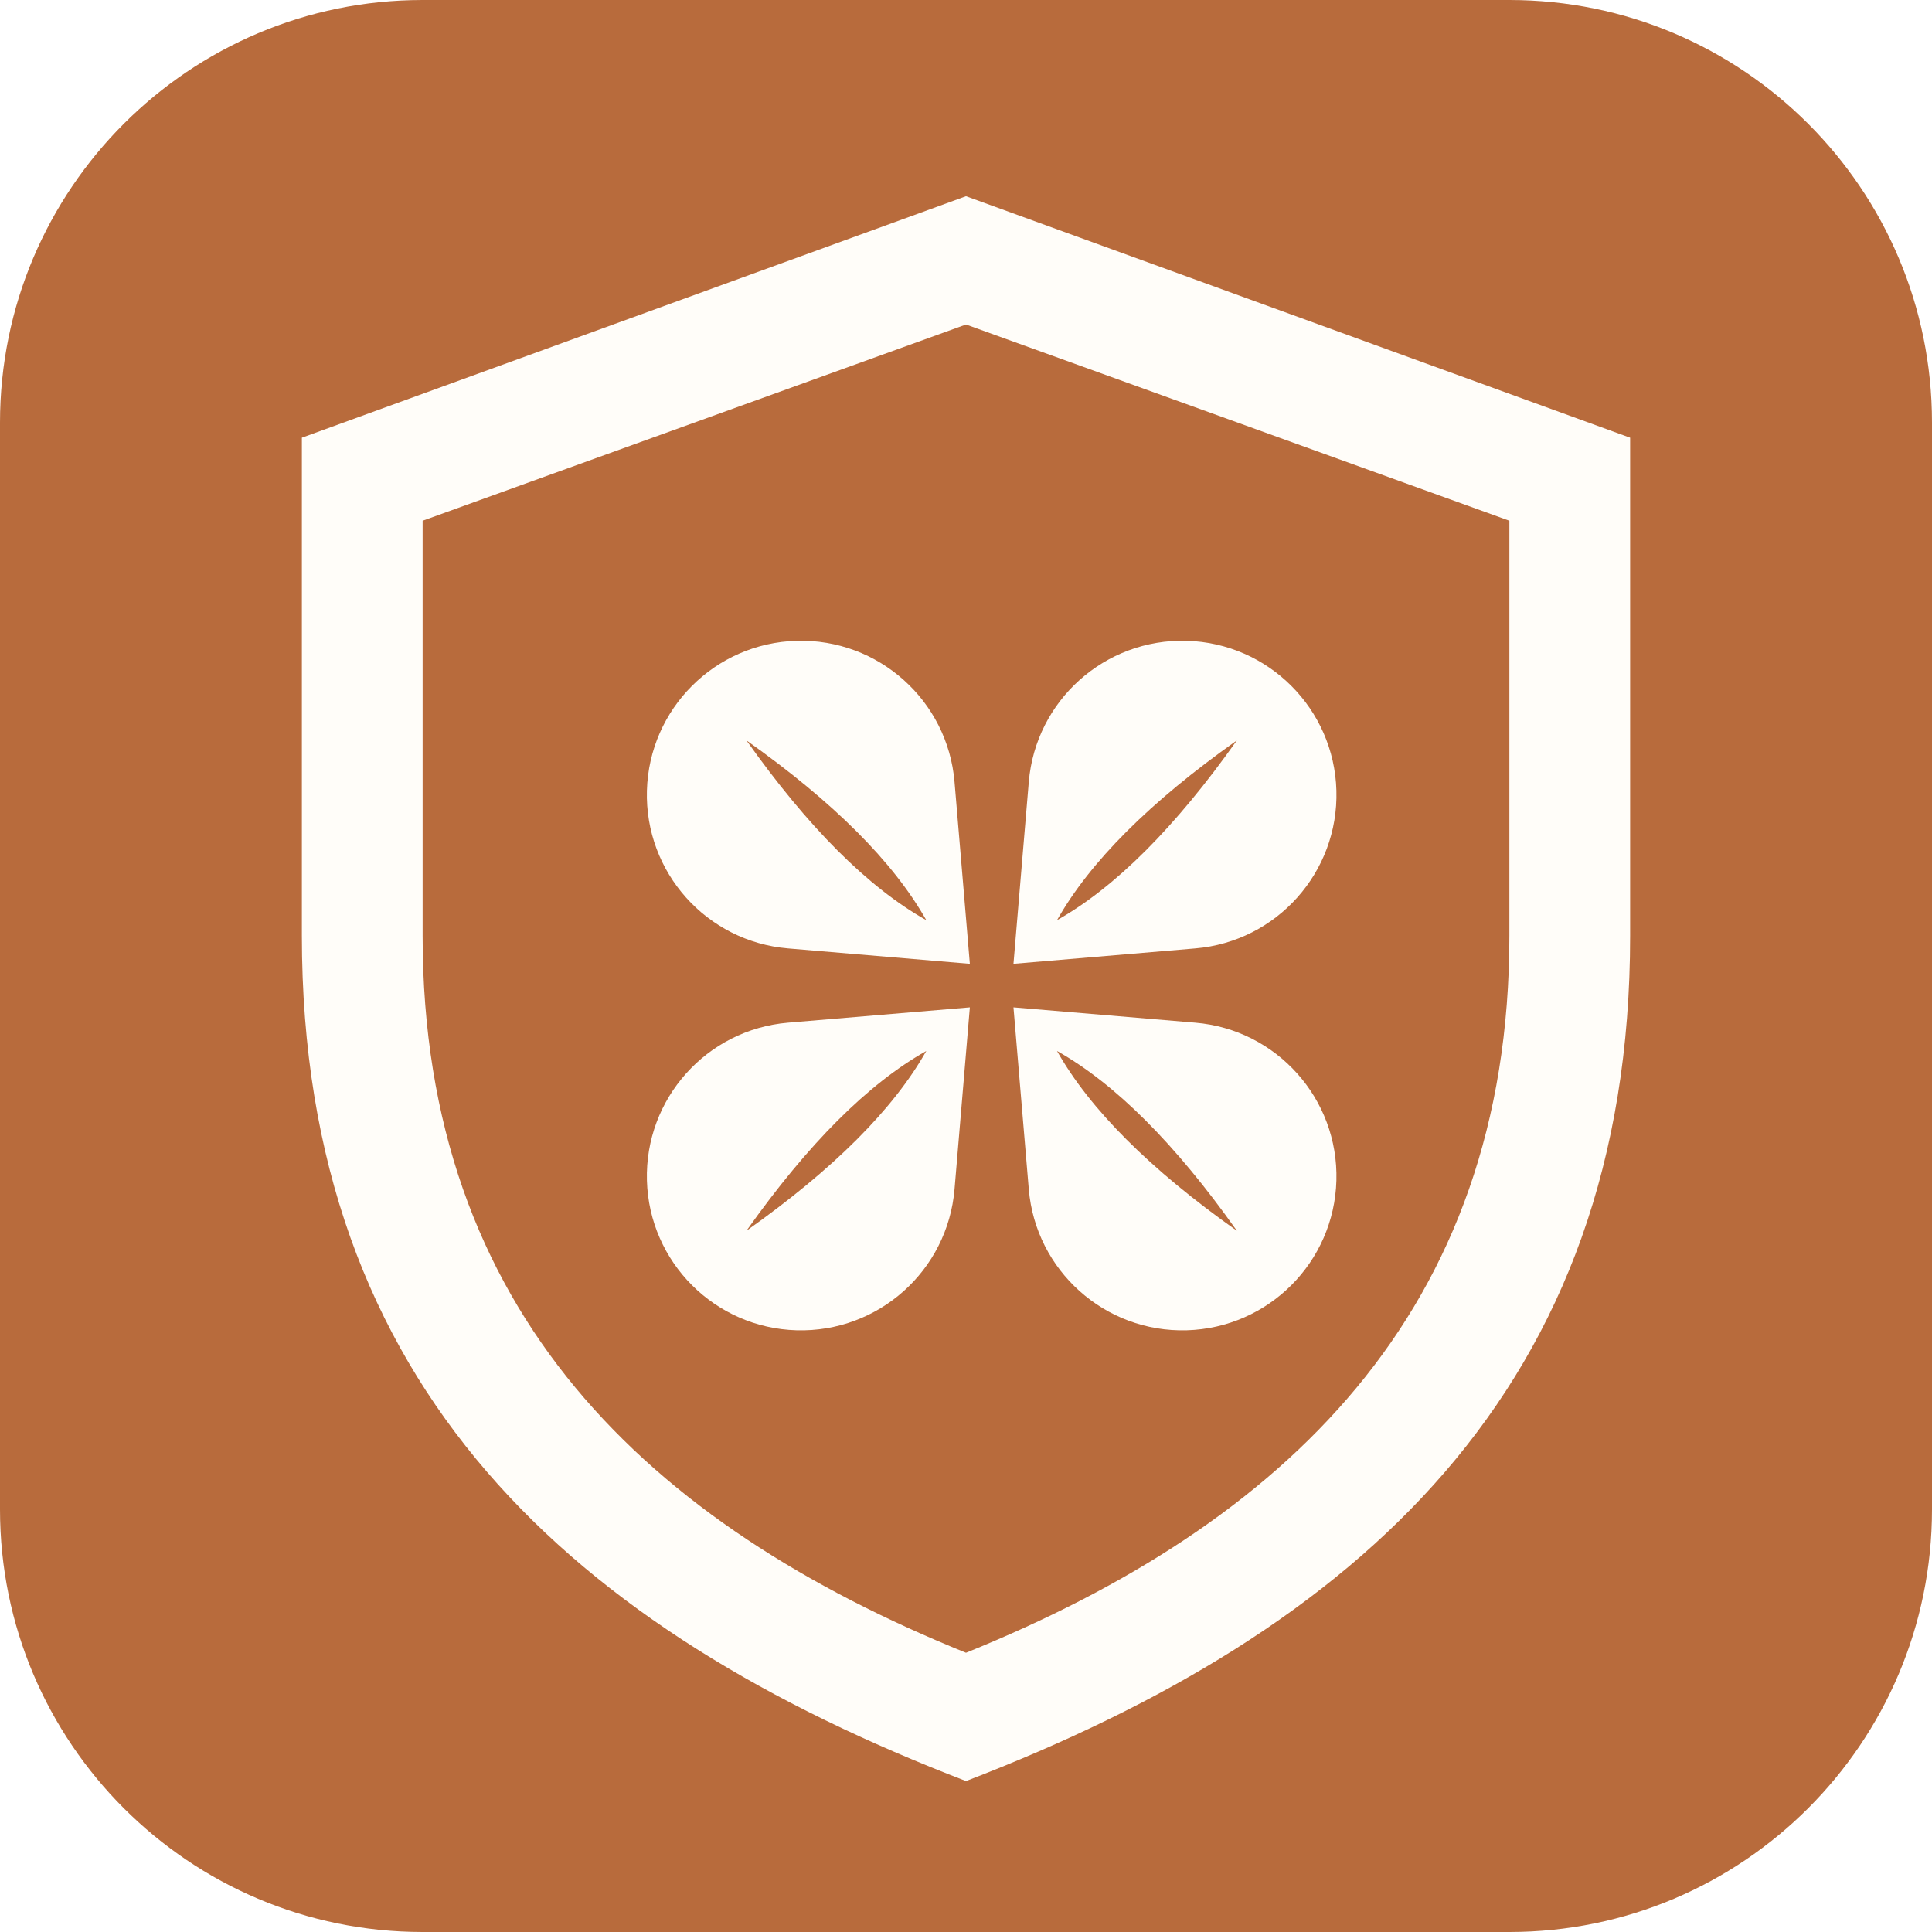
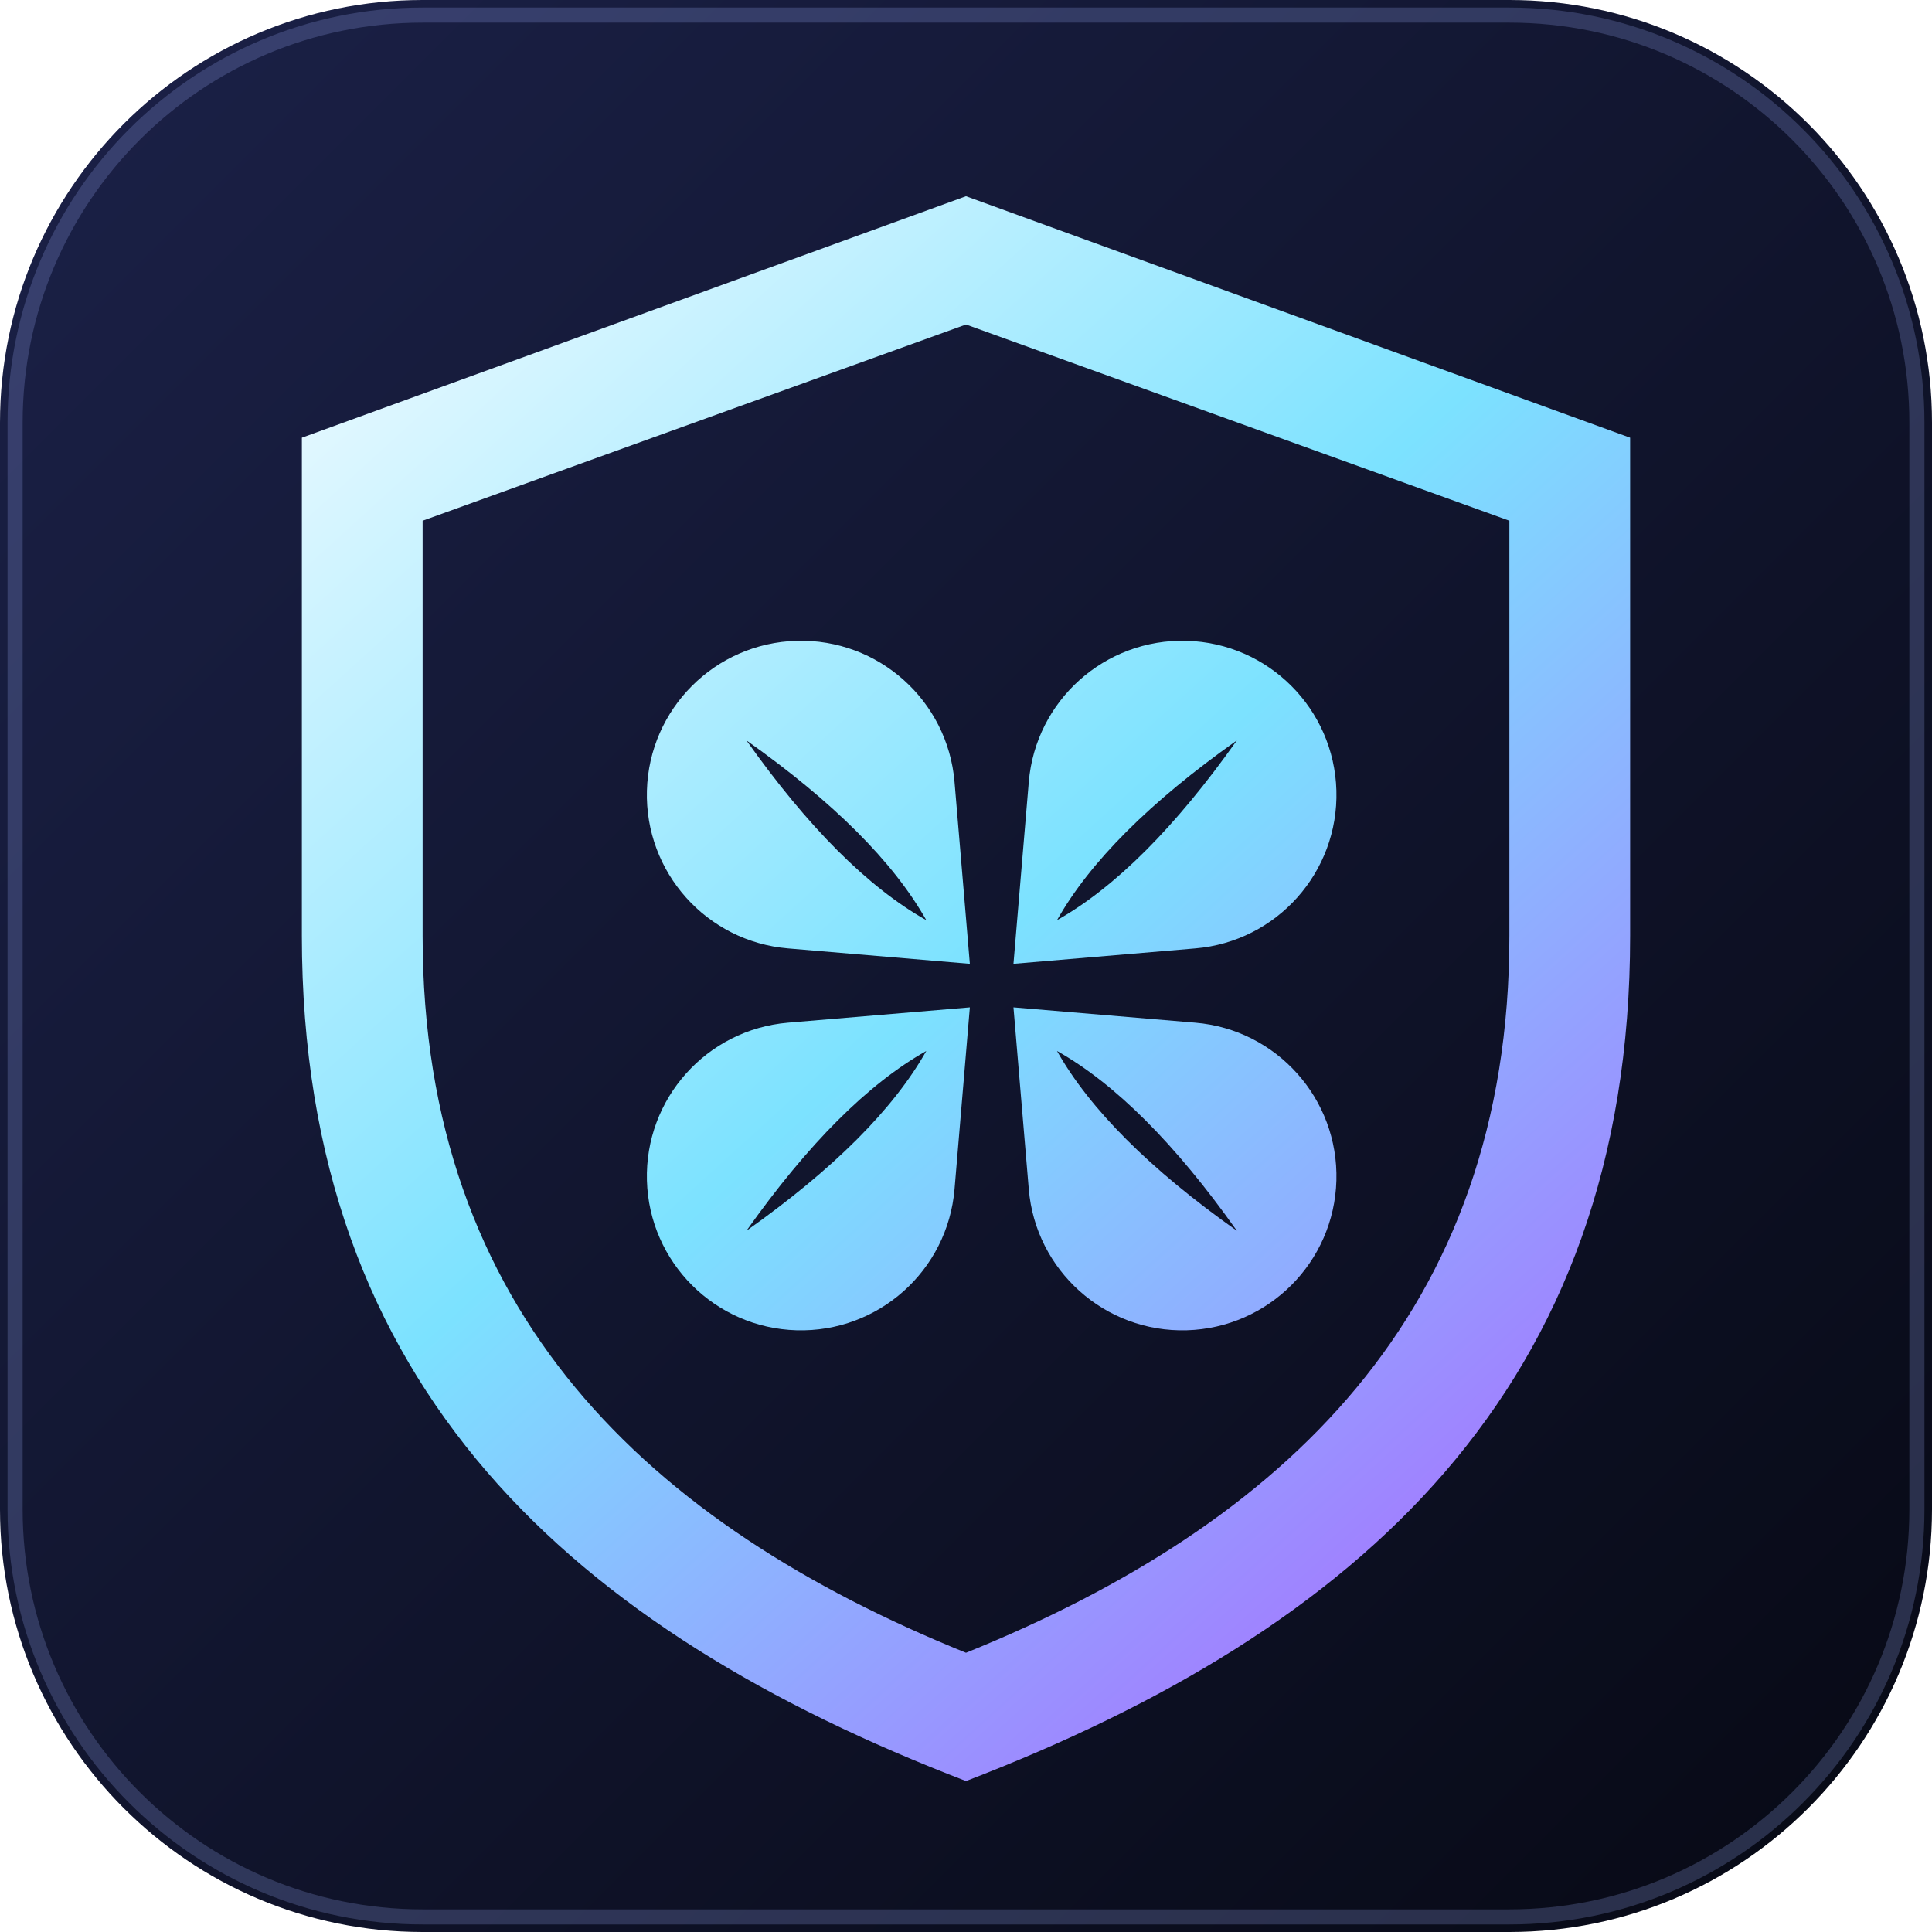
<svg xmlns="http://www.w3.org/2000/svg" viewBox="0 0 256 256">
-   <rect width="256" height="256" rx="56" fill="#B86B3C" />
-   <path fill="#FFFDF9" fill-rule="evenodd" d="M128 26 L216 58 V124 C216 184 180 216 128 236 C76 216 40 184 40 124 V58 Z M128 43 L200 69 V124 C200 174 170 202 128 219 C86 202 56 174 56 124 V69 Z" />
-   <g fill="#FFFDF9" transform="translate(0 15.91)">
+   <defs>
+     <linearGradient id="tsp-tile" x1="0" y1="0" x2="256" y2="256" gradientUnits="userSpaceOnUse">
+       <stop offset="0" stop-color="#1B2148" />
+       <stop offset="1" stop-color="#070914" />
+     </linearGradient>
+     <linearGradient id="tsp-glyph" x1="48" y1="40" x2="208" y2="216" gradientUnits="userSpaceOnUse">
+       <stop offset="0" stop-color="#E9F9FF" />
+       <stop offset=".45" stop-color="#7CE2FF" />
+       <stop offset="1" stop-color="#A86BFF" />
+     </linearGradient>
+   </defs>
+   <rect width="256" height="256" rx="56" fill="url(#tsp-tile)" />
+   <rect x="2" y="2" width="252" height="252" rx="54" fill="none" stroke="#9FB4FF" stroke-opacity=".22" stroke-width="2" />
+   <path fill="url(#tsp-glyph)" fill-rule="evenodd" d="M128 26 L216 58 V124 C216 184 180 216 128 236 C76 216 40 184 40 124 V58 Z M128 43 L200 69 V124 C200 174 170 202 128 219 C86 202 56 174 56 124 V69 Z" />
+   <g fill="url(#tsp-glyph)" transform="translate(0 15.91)">
    <path fill-rule="evenodd" d="M134.29 111.8L136.32 87.7A20.42 20.42 0 1 1 158.38 109.76ZM140.06 106.02Q151.64 99.49 163.89 82.2Q146.59 94.44 140.06 106.02Z" />
    <path fill-rule="evenodd" d="M134.29 117.57L158.38 119.6A20.42 20.42 0 1 1 136.32 141.67ZM140.06 123.35Q146.59 134.93 163.89 147.17Q151.64 129.87 140.06 123.35Z" />
    <path fill-rule="evenodd" d="M128.51 117.57L126.48 141.67A20.42 20.42 0 1 1 104.42 119.6ZM122.74 123.35Q111.16 129.87 98.91 147.17Q116.21 134.93 122.74 123.35Z" />
    <path fill-rule="evenodd" d="M128.51 111.8L104.42 109.76A20.42 20.42 0 1 1 126.48 87.7ZM122.74 106.02Q116.21 94.44 98.91 82.2Q111.16 99.49 122.74 106.02Z" />
  </g>
</svg>
